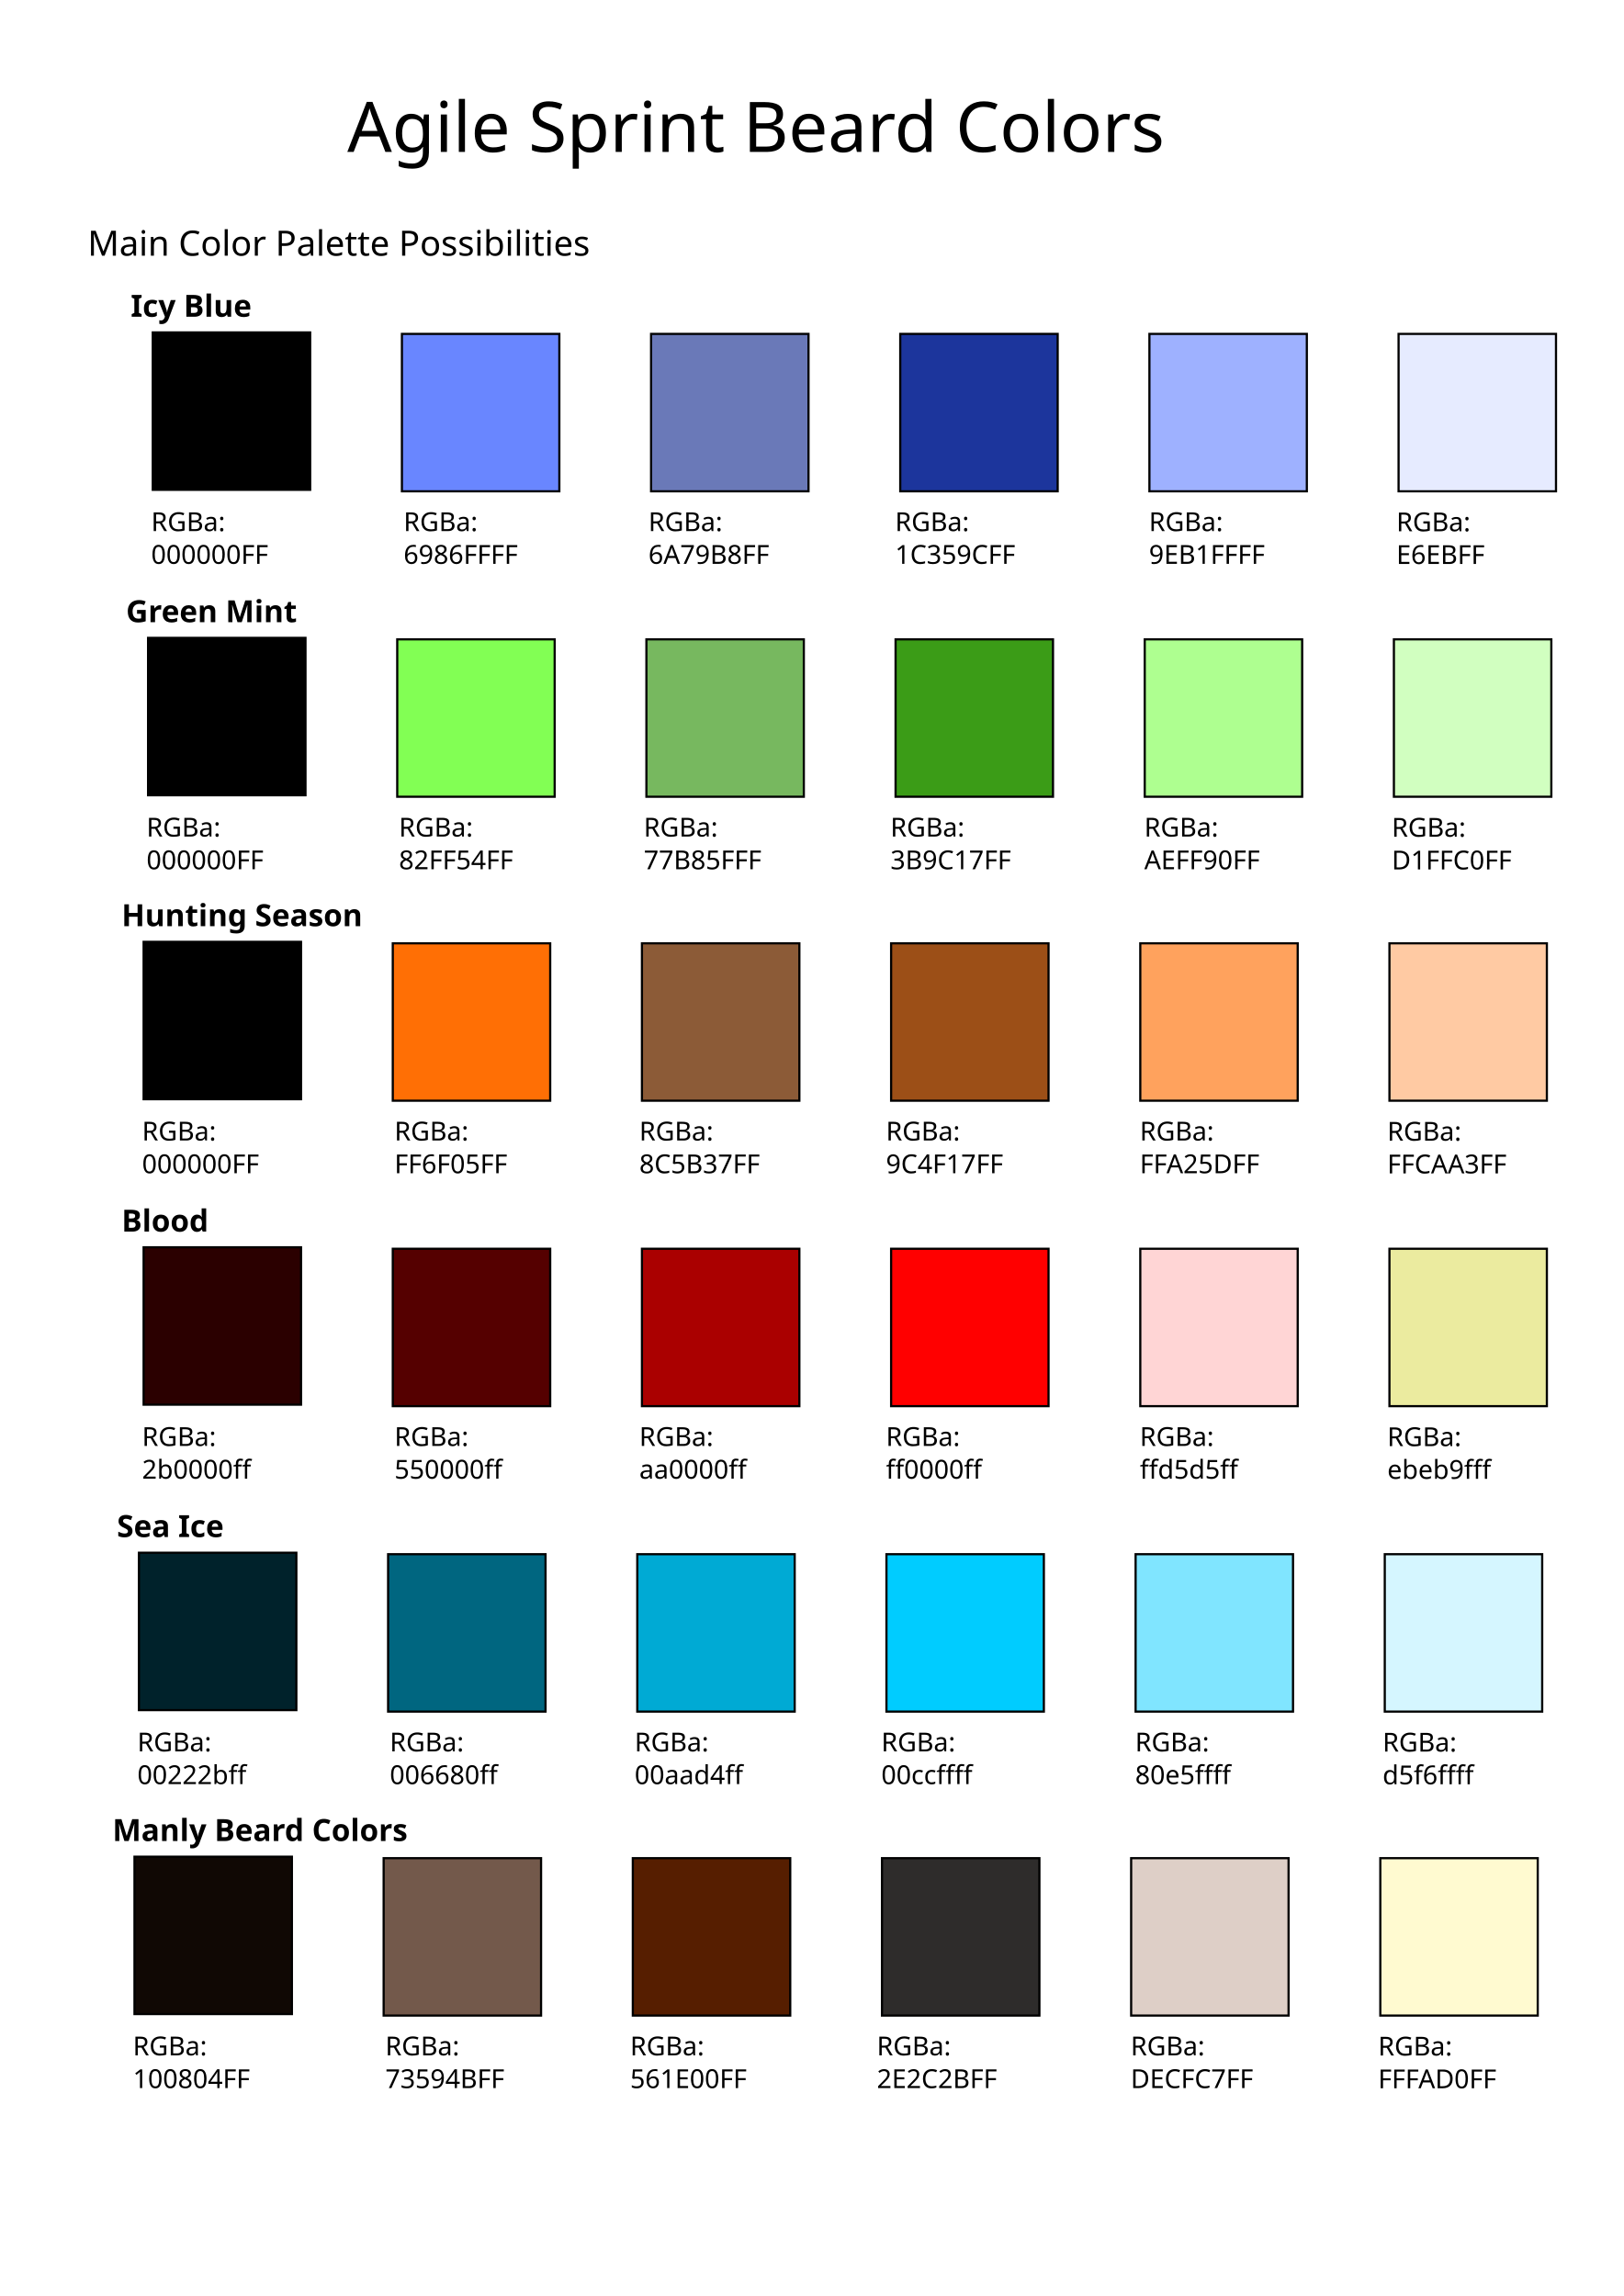
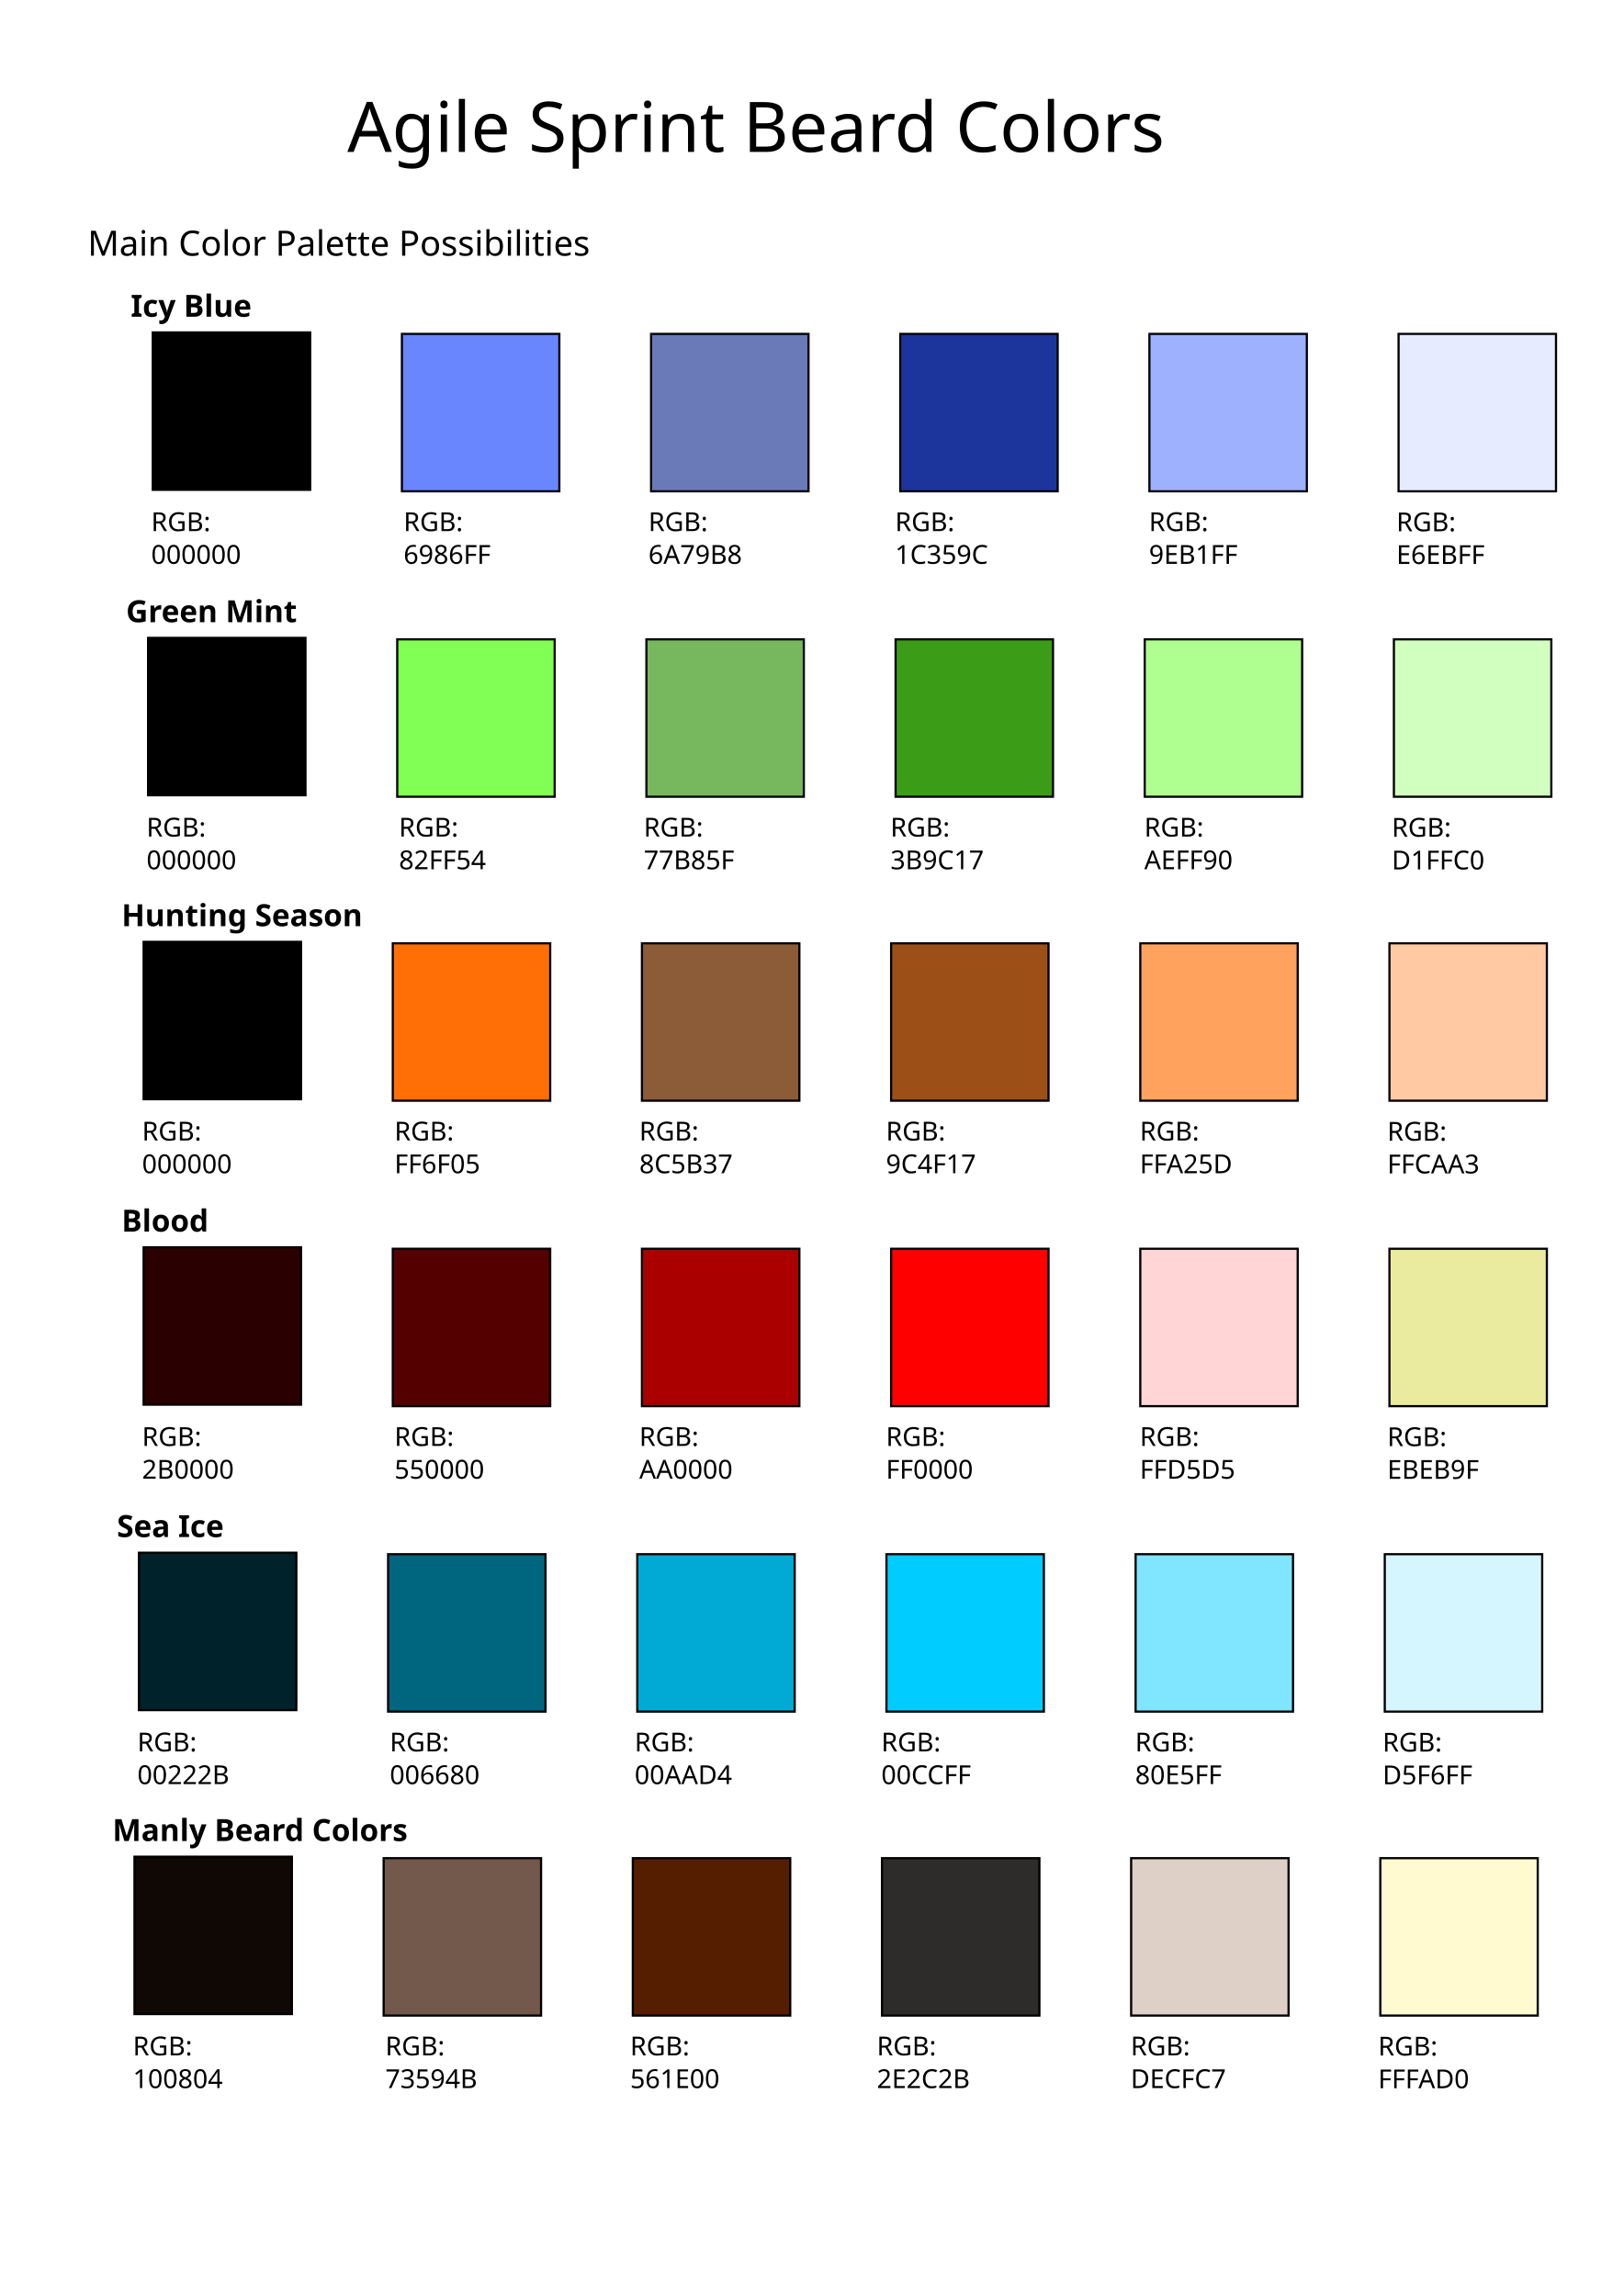
<svg xmlns="http://www.w3.org/2000/svg" width="744.094" height="1052.362" id="svg2" version="1.1">
  <defs id="defs4" />
  <g id="layer1">
    <text xml:space="preserve" style="font-size:40px;font-style:normal;font-weight:normal;line-height:125%;letter-spacing:0px;word-spacing:0px;fill:#000000;fill-opacity:1;stroke:none;font-family:Sans" x="372.414" y="69.623" id="text2985">
      <tspan id="tspan2987" x="372.414" y="69.623" style="font-size:32px;font-style:normal;font-variant:normal;font-weight:normal;font-stretch:normal;text-align:center;text-anchor:middle;font-family:Calibri;-inkscape-font-specification:Calibri">Agile Sprint Beard Colors</tspan>
    </text>
    <flowRoot xml:space="preserve" id="flowRoot2989" style="fill:black;stroke:none;stroke-opacity:1;stroke-width:1px;stroke-linejoin:miter;stroke-linecap:butt;fill-opacity:1;font-family:Sans;font-style:normal;font-weight:normal;font-size:40px;line-height:125%;letter-spacing:0px;word-spacing:0px">
      <flowRegion id="flowRegion2991">
        <rect id="rect2993" width="481.429" height="100.714" x="125" y="-19.781" />
      </flowRegion>
      <flowPara id="flowPara2995" />
    </flowRoot>
    <text xml:space="preserve" style="font-size:40px;font-style:normal;font-weight:normal;line-height:125%;letter-spacing:0px;word-spacing:0px;fill:#000000;fill-opacity:1;stroke:none;font-family:Sans" x="40.156" y="117.189" id="text3824">
      <tspan x="40.156" y="117.189" style="font-size:16px" id="tspan4095">Main Color Palette Possibilities</tspan>
    </text>
    <g id="g4041" transform="translate(19.48759,13.894)">
      <rect y="139.148" x="164.698" height="72.143" width="72.143" id="rect2999-0" style="fill:#6986ff;fill-opacity:1;stroke:#000000;stroke-width:1;stroke-miterlimit:4;stroke-opacity:1;stroke-dasharray:none" />
      <text id="text3834" y="229.529" x="165.464" style="font-size:12px;font-style:normal;font-weight:normal;line-height:125%;letter-spacing:0px;word-spacing:0px;fill:#000000;fill-opacity:1;stroke:none;font-family:Sans" xml:space="preserve">
-         <tspan y="229.529" x="165.464" id="tspan3836">RGBa:</tspan>
-         <tspan id="tspan3840" y="244.529" x="165.464">6986FFFF</tspan>
+         <tspan y="229.529" x="165.464" id="tspan3836">RGB:</tspan>
+         <tspan id="tspan3840" y="244.529" x="165.464">6986FF</tspan>
      </text>
    </g>
    <g id="g4047" transform="translate(19.48759,13.894)">
      <rect y="139.148" x="278.883" height="72.143" width="72.143" id="rect2999-4" style="fill:#6a79b8;fill-opacity:1;stroke:#000000;stroke-width:1;stroke-miterlimit:4;stroke-opacity:1;stroke-dasharray:none" />
      <text id="text3834-9" y="229.526" x="277.665" style="font-size:12px;font-style:normal;font-weight:normal;line-height:125%;letter-spacing:0px;word-spacing:0px;fill:#000000;fill-opacity:1;stroke:none;font-family:Sans" xml:space="preserve">
-         <tspan y="229.526" x="277.665" id="tspan3836-4">RGBa:</tspan>
-         <tspan id="tspan3840-8" y="244.526" x="277.665">6A79B8FF</tspan>
+         <tspan y="229.526" x="277.665" id="tspan3836-4">RGB:</tspan>
+         <tspan id="tspan3840-8" y="244.526" x="277.665">6A79B8</tspan>
      </text>
    </g>
    <g id="g4053" transform="translate(19.48759,13.894)">
      <rect y="139.148" x="393.069" height="72.143" width="72.143" id="rect2999" style="fill:#1c359c;fill-opacity:1;stroke:#000000;stroke-width:1;stroke-miterlimit:4;stroke-opacity:1;stroke-dasharray:none" />
      <text id="text3834-8" y="229.529" x="390.706" style="font-size:12px;font-style:normal;font-weight:normal;line-height:125%;letter-spacing:0px;word-spacing:0px;fill:#000000;fill-opacity:1;stroke:none;font-family:Sans" xml:space="preserve">
-         <tspan y="229.529" x="390.706" id="tspan3836-2">RGBa:</tspan>
-         <tspan y="244.529" x="390.706" id="tspan4081">1C359CFF</tspan>
+         <tspan y="229.529" x="390.706" id="tspan3836-2">RGB:</tspan>
+         <tspan y="244.529" x="390.706" id="tspan4081">1C359C</tspan>
      </text>
    </g>
    <g id="g4064" transform="translate(19.48759,13.894)">
      <rect y="139.148" x="507.254" height="72.143" width="72.143" id="rect2999-7" style="fill:#9eb1ff;fill-opacity:1;stroke:#000000;stroke-width:1;stroke-miterlimit:4;stroke-opacity:1;stroke-dasharray:none" />
      <g id="g4059">
        <text xml:space="preserve" style="font-size:12px;font-style:normal;font-weight:normal;line-height:125%;letter-spacing:0px;word-spacing:0px;fill:#000000;fill-opacity:1;stroke:none;font-family:Sans" x="507.042" y="229.529" id="text3834-5">
-           <tspan id="tspan3836-5" x="507.042" y="229.529">RGBa:</tspan>
-           <tspan x="507.042" y="244.529" id="tspan4085">9EB1FFFF</tspan>
+           <tspan id="tspan3836-5" x="507.042" y="229.529">RGB:</tspan>
+           <tspan x="507.042" y="244.529" id="tspan4085">9EB1FF</tspan>
        </text>
      </g>
    </g>
    <g id="g4071" transform="translate(19.48759,13.894)">
      <rect y="139.148" x="621.439" height="72.143" width="72.143" id="rect2999-1" style="fill:#e6ebff;fill-opacity:1;stroke:#000000;stroke-width:1;stroke-miterlimit:4;stroke-opacity:1;stroke-dasharray:none" />
      <text id="text3834-7" y="229.602" x="620.442" style="font-size:12px;font-style:normal;font-weight:normal;line-height:125%;letter-spacing:0px;word-spacing:0px;fill:#000000;fill-opacity:1;stroke:none;font-family:Sans" xml:space="preserve">
-         <tspan y="229.602" x="620.442" id="tspan3836-1">RGBa:</tspan>
+         <tspan y="229.602" x="620.442" id="tspan3836-1">RGB:</tspan>
        <tspan y="244.602" x="620.442" id="tspan4089">E6EBFF</tspan>
      </text>
    </g>
    <g id="g4035" transform="translate(19.48759,13.894)">
      <rect y="138.468" x="50.512" height="72.143" width="72.143" id="rect2999-0-2" style="fill:#000000;fill-opacity:1;stroke:#000000;stroke-width:1;stroke-miterlimit:4;stroke-opacity:1;stroke-dasharray:none" />
      <text id="text3834-76" y="229.529" x="49.788" style="font-size:12px;font-style:normal;font-weight:normal;line-height:125%;letter-spacing:0px;word-spacing:0px;fill:#000000;fill-opacity:1;stroke:none;font-family:Sans" xml:space="preserve">
-         <tspan y="229.529" x="49.788" id="tspan3836-14">RGBa:</tspan>
-         <tspan y="244.529" x="49.788" id="tspan4077">000000FF</tspan>
+         <tspan y="229.529" x="49.788" id="tspan3836-14">RGB:</tspan>
+         <tspan y="244.529" x="49.788" id="tspan4077">000000</tspan>
      </text>
    </g>
    <text xml:space="preserve" style="font-size:14px;font-style:normal;font-weight:bold;line-height:125%;letter-spacing:0px;word-spacing:0px;fill:#000000;fill-opacity:1;stroke:none;font-family:Sans;-inkscape-font-specification:Sans Bold" x="59.894" y="145.18" id="text4099">
      <tspan id="tspan4101" x="59.894" y="145.18">Icy Blue</tspan>
    </text>
    <g id="g4041-3" transform="translate(17.34473,153.894)">
      <rect y="139.148" x="164.698" height="72.143" width="72.143" id="rect2999-0-22" style="fill:#82ff54;fill-opacity:1;stroke:#000000;stroke-width:1;stroke-miterlimit:4;stroke-opacity:1;stroke-dasharray:none" />
      <text id="text3834-1" y="229.529" x="165.464" style="font-size:12px;font-style:normal;font-weight:normal;line-height:125%;letter-spacing:0px;word-spacing:0px;fill:#000000;fill-opacity:1;stroke:none;font-family:Sans" xml:space="preserve">
-         <tspan y="229.529" x="165.464" id="tspan3836-6">RGBa:</tspan>
-         <tspan id="tspan3840-85" y="244.529" x="165.464">82FF54FF</tspan>
+         <tspan y="229.529" x="165.464" id="tspan3836-6">RGB:</tspan>
+         <tspan id="tspan3840-85" y="244.529" x="165.464">82FF54</tspan>
      </text>
    </g>
    <g id="g4047-7" transform="translate(17.34473,153.894)">
      <rect y="139.148" x="278.883" height="72.143" width="72.143" id="rect2999-4-6" style="fill:#77b85f;fill-opacity:1;stroke:#000000;stroke-width:1;stroke-miterlimit:4;stroke-opacity:1;stroke-dasharray:none" />
      <text id="text3834-9-1" y="229.526" x="277.665" style="font-size:12px;font-style:normal;font-weight:normal;line-height:125%;letter-spacing:0px;word-spacing:0px;fill:#000000;fill-opacity:1;stroke:none;font-family:Sans" xml:space="preserve">
-         <tspan y="229.526" x="277.665" id="tspan3836-4-8">RGBa:</tspan>
-         <tspan id="tspan3840-8-9" y="244.526" x="277.665">77B85FFF</tspan>
+         <tspan y="229.526" x="277.665" id="tspan3836-4-8">RGB:</tspan>
+         <tspan id="tspan3840-8-9" y="244.526" x="277.665">77B85F</tspan>
      </text>
    </g>
    <g id="g4053-2" transform="translate(17.34473,153.894)">
      <rect y="139.148" x="393.069" height="72.143" width="72.143" id="rect2999-79" style="fill:#3b9c17;fill-opacity:1;stroke:#000000;stroke-width:1;stroke-miterlimit:4;stroke-opacity:1;stroke-dasharray:none" />
      <text id="text3834-8-5" y="229.529" x="390.706" style="font-size:12px;font-style:normal;font-weight:normal;line-height:125%;letter-spacing:0px;word-spacing:0px;fill:#000000;fill-opacity:1;stroke:none;font-family:Sans" xml:space="preserve">
-         <tspan y="229.529" x="390.706" id="tspan3836-2-4">RGBa:</tspan>
-         <tspan y="244.529" x="390.706" id="tspan4081-3">3B9C17FF</tspan>
+         <tspan y="229.529" x="390.706" id="tspan3836-2-4">RGB:</tspan>
+         <tspan y="244.529" x="390.706" id="tspan4081-3">3B9C17</tspan>
      </text>
    </g>
    <g id="g4064-1" transform="translate(17.34473,153.894)">
      <rect y="139.148" x="507.254" height="72.143" width="72.143" id="rect2999-7-2" style="fill:#aeff90;fill-opacity:1;stroke:#000000;stroke-width:1;stroke-miterlimit:4;stroke-opacity:1;stroke-dasharray:none" />
      <g id="g4059-3">
        <text xml:space="preserve" style="font-size:12px;font-style:normal;font-weight:normal;line-height:125%;letter-spacing:0px;word-spacing:0px;fill:#000000;fill-opacity:1;stroke:none;font-family:Sans" x="507.042" y="229.529" id="text3834-5-3">
-           <tspan id="tspan3836-5-4" x="507.042" y="229.529">RGBa:</tspan>
-           <tspan x="507.042" y="244.529" id="tspan4085-1">AEFF90FF</tspan>
+           <tspan id="tspan3836-5-4" x="507.042" y="229.529">RGB:</tspan>
+           <tspan x="507.042" y="244.529" id="tspan4085-1">AEFF90</tspan>
        </text>
      </g>
    </g>
    <g id="g4071-1" transform="translate(17.34473,153.894)">
      <rect y="139.148" x="621.439" height="72.143" width="72.143" id="rect2999-1-3" style="fill:#d1ffc0;fill-opacity:1;stroke:#000000;stroke-width:1;stroke-miterlimit:4;stroke-opacity:1;stroke-dasharray:none" />
      <text id="text3834-7-8" y="229.602" x="620.442" style="font-size:12px;font-style:normal;font-weight:normal;line-height:125%;letter-spacing:0px;word-spacing:0px;fill:#000000;fill-opacity:1;stroke:none;font-family:Sans" xml:space="preserve">
-         <tspan y="229.602" x="620.442" id="tspan3836-1-7">RGBa:</tspan>
-         <tspan y="244.602" x="620.442" id="tspan4089-4">D1FFC0FF</tspan>
+         <tspan y="229.602" x="620.442" id="tspan3836-1-7">RGB:</tspan>
+         <tspan y="244.602" x="620.442" id="tspan4089-4">D1FFC0</tspan>
      </text>
    </g>
    <g id="g4035-2" transform="translate(17.34473,153.894)">
      <rect y="138.468" x="50.512" height="72.143" width="72.143" id="rect2999-0-2-7" style="fill:#000000;fill-opacity:1;stroke:#000000;stroke-width:1;stroke-miterlimit:4;stroke-opacity:1;stroke-dasharray:none" />
      <text id="text3834-76-7" y="229.529" x="49.788" style="font-size:12px;font-style:normal;font-weight:normal;line-height:125%;letter-spacing:0px;word-spacing:0px;fill:#000000;fill-opacity:1;stroke:none;font-family:Sans" xml:space="preserve">
-         <tspan y="229.529" x="49.788" id="tspan3836-14-9">RGBa:</tspan>
-         <tspan y="244.529" x="49.788" id="tspan4077-3">000000FF</tspan>
+         <tspan y="229.529" x="49.788" id="tspan3836-14-9">RGB:</tspan>
+         <tspan y="244.529" x="49.788" id="tspan4077-3">000000</tspan>
      </text>
    </g>
    <text xml:space="preserve" style="font-size:14px;font-style:normal;font-weight:bold;line-height:125%;letter-spacing:0px;word-spacing:0px;fill:#000000;fill-opacity:1;stroke:none;font-family:Sans;-inkscape-font-specification:Sans Bold" x="57.751" y="285.18" id="text4099-1">
      <tspan id="tspan4101-9" x="57.751" y="285.18">Green Mint</tspan>
    </text>
    <g id="g4041-3-8" transform="translate(15.30222,293.2143)">
      <rect y="139.148" x="164.698" height="72.143" width="72.143" id="rect2999-0-22-6" style="fill:#ff6f05;fill-opacity:1;stroke:#000000;stroke-width:1;stroke-miterlimit:4;stroke-opacity:1;stroke-dasharray:none" />
      <text id="text3834-1-5" y="229.529" x="165.464" style="font-size:12px;font-style:normal;font-weight:normal;line-height:125%;letter-spacing:0px;word-spacing:0px;fill:#000000;fill-opacity:1;stroke:none;font-family:Sans" xml:space="preserve">
-         <tspan y="229.529" x="165.464" id="tspan3836-6-0">RGBa:</tspan>
-         <tspan id="tspan3840-85-2" y="244.529" x="165.464">FF6F05FF</tspan>
+         <tspan y="229.529" x="165.464" id="tspan3836-6-0">RGB:</tspan>
+         <tspan id="tspan3840-85-2" y="244.529" x="165.464">FF6F05</tspan>
      </text>
    </g>
    <g id="g4047-7-8" transform="translate(15.30222,293.2143)">
      <rect y="139.148" x="278.883" height="72.143" width="72.143" id="rect2999-4-6-6" style="fill:#8c5b37;fill-opacity:1;stroke:#000000;stroke-width:1;stroke-miterlimit:4;stroke-opacity:1;stroke-dasharray:none" />
      <text id="text3834-9-1-0" y="229.526" x="277.665" style="font-size:12px;font-style:normal;font-weight:normal;line-height:125%;letter-spacing:0px;word-spacing:0px;fill:#000000;fill-opacity:1;stroke:none;font-family:Sans" xml:space="preserve">
-         <tspan y="229.526" x="277.665" id="tspan3836-4-8-2">RGBa:</tspan>
-         <tspan id="tspan3840-8-9-4" y="244.526" x="277.665">8C5B37FF</tspan>
+         <tspan y="229.526" x="277.665" id="tspan3836-4-8-2">RGB:</tspan>
+         <tspan id="tspan3840-8-9-4" y="244.526" x="277.665">8C5B37</tspan>
      </text>
    </g>
    <g id="g4053-2-8" transform="translate(15.30222,293.2143)">
      <rect y="139.148" x="393.069" height="72.143" width="72.143" id="rect2999-79-6" style="fill:#9c4f17;fill-opacity:1;stroke:#000000;stroke-width:1;stroke-miterlimit:4;stroke-opacity:1;stroke-dasharray:none" />
      <text id="text3834-8-5-5" y="229.529" x="390.706" style="font-size:12px;font-style:normal;font-weight:normal;line-height:125%;letter-spacing:0px;word-spacing:0px;fill:#000000;fill-opacity:1;stroke:none;font-family:Sans" xml:space="preserve">
-         <tspan y="229.529" x="390.706" id="tspan3836-2-4-0">RGBa:</tspan>
-         <tspan y="244.529" x="390.706" id="tspan4081-3-9">9C4F17FF</tspan>
+         <tspan y="229.529" x="390.706" id="tspan3836-2-4-0">RGB:</tspan>
+         <tspan y="244.529" x="390.706" id="tspan4081-3-9">9C4F17</tspan>
      </text>
    </g>
    <g id="g4064-1-0" transform="translate(15.30222,293.2143)">
      <rect y="139.148" x="507.254" height="72.143" width="72.143" id="rect2999-7-2-0" style="fill:#ffa25d;fill-opacity:1;stroke:#000000;stroke-width:1;stroke-miterlimit:4;stroke-opacity:1;stroke-dasharray:none" />
      <g id="g4059-3-6">
        <text xml:space="preserve" style="font-size:12px;font-style:normal;font-weight:normal;line-height:125%;letter-spacing:0px;word-spacing:0px;fill:#000000;fill-opacity:1;stroke:none;font-family:Sans" x="507.042" y="229.529" id="text3834-5-3-1">
-           <tspan id="tspan3836-5-4-3" x="507.042" y="229.529">RGBa:</tspan>
-           <tspan x="507.042" y="244.529" id="tspan4085-1-8">FFA25DFF</tspan>
+           <tspan id="tspan3836-5-4-3" x="507.042" y="229.529">RGB:</tspan>
+           <tspan x="507.042" y="244.529" id="tspan4085-1-8">FFA25D</tspan>
        </text>
      </g>
    </g>
    <g id="g4071-1-9" transform="translate(15.30222,293.2143)">
      <rect y="139.148" x="621.439" height="72.143" width="72.143" id="rect2999-1-3-3" style="fill:#ffcaa3;fill-opacity:1;stroke:#000000;stroke-width:1;stroke-miterlimit:4;stroke-opacity:1;stroke-dasharray:none" />
      <text id="text3834-7-8-4" y="229.602" x="620.442" style="font-size:12px;font-style:normal;font-weight:normal;line-height:125%;letter-spacing:0px;word-spacing:0px;fill:#000000;fill-opacity:1;stroke:none;font-family:Sans" xml:space="preserve">
-         <tspan y="229.602" x="620.442" id="tspan3836-1-7-4">RGBa:</tspan>
-         <tspan y="244.602" x="620.442" id="tspan4089-4-6">FFCAA3FF</tspan>
+         <tspan y="229.602" x="620.442" id="tspan3836-1-7-4">RGB:</tspan>
+         <tspan y="244.602" x="620.442" id="tspan4089-4-6">FFCAA3</tspan>
      </text>
    </g>
    <g id="g4035-2-0" transform="translate(15.30222,293.2143)">
      <rect y="138.468" x="50.512" height="72.143" width="72.143" id="rect2999-0-2-7-6" style="fill:#000000;fill-opacity:1;stroke:#000000;stroke-width:1;stroke-miterlimit:4;stroke-opacity:1;stroke-dasharray:none" />
      <text id="text3834-76-7-6" y="229.529" x="49.788" style="font-size:12px;font-style:normal;font-weight:normal;line-height:125%;letter-spacing:0px;word-spacing:0px;fill:#000000;fill-opacity:1;stroke:none;font-family:Sans" xml:space="preserve">
-         <tspan y="229.529" x="49.788" id="tspan3836-14-9-1">RGBa:</tspan>
-         <tspan y="244.529" x="49.788" id="tspan4077-3-8">000000FF</tspan>
+         <tspan y="229.529" x="49.788" id="tspan3836-14-9-1">RGB:</tspan>
+         <tspan y="244.529" x="49.788" id="tspan4077-3-8">000000</tspan>
      </text>
    </g>
    <text xml:space="preserve" style="font-size:14px;font-style:normal;font-weight:bold;line-height:125%;letter-spacing:0px;word-spacing:0px;fill:#000000;fill-opacity:1;stroke:none;font-family:Sans;-inkscape-font-specification:Sans Bold" x="55.708" y="424.5" id="text4099-1-4">
      <tspan x="55.708" y="424.5" id="tspan4643">Hunting Season</tspan>
    </text>
    <g id="g4041-6" transform="translate(15.30222,433.2143)">
      <rect y="139.148" x="164.698" height="72.143" width="72.143" id="rect2999-0-3" style="fill:#550000;fill-opacity:1;stroke:#000000;stroke-width:1;stroke-miterlimit:4;stroke-opacity:1;stroke-dasharray:none" />
      <text id="text3834-78" y="229.529" x="165.464" style="font-size:12px;font-style:normal;font-weight:normal;line-height:125%;letter-spacing:0px;word-spacing:0px;fill:#000000;fill-opacity:1;stroke:none;font-family:Sans" xml:space="preserve">
-         <tspan y="229.529" x="165.464" id="tspan3836-8">RGBa:</tspan>
-         <tspan id="tspan3840-2" y="244.529" x="165.464">550000ff</tspan>
+         <tspan y="229.529" x="165.464" id="tspan3836-8">RGB:</tspan>
+         <tspan id="tspan3840-2" y="244.529" x="165.464">550000</tspan>
      </text>
    </g>
    <g id="g4047-9" transform="translate(15.30222,433.2143)">
      <rect y="139.148" x="278.883" height="72.143" width="72.143" id="rect2999-4-1" style="fill:#aa0000;fill-opacity:1;stroke:#000000;stroke-width:1;stroke-miterlimit:4;stroke-opacity:1;stroke-dasharray:none" />
      <text id="text3834-9-3" y="229.526" x="277.665" style="font-size:12px;font-style:normal;font-weight:normal;line-height:125%;letter-spacing:0px;word-spacing:0px;fill:#000000;fill-opacity:1;stroke:none;font-family:Sans" xml:space="preserve">
-         <tspan y="229.526" x="277.665" id="tspan3836-4-5">RGBa:</tspan>
-         <tspan id="tspan3840-8-98" y="244.526" x="277.665">aa0000ff</tspan>
+         <tspan y="229.526" x="277.665" id="tspan3836-4-5">RGB:</tspan>
+         <tspan id="tspan3840-8-98" y="244.526" x="277.665">AA0000</tspan>
      </text>
    </g>
    <g id="g4053-4" transform="translate(15.30222,433.2143)">
      <rect y="139.148" x="393.069" height="72.143" width="72.143" id="rect2999-07" style="fill:#ff0000;fill-opacity:1;stroke:#000000;stroke-width:1;stroke-miterlimit:4;stroke-opacity:1;stroke-dasharray:none" />
      <text id="text3834-8-6" y="229.529" x="390.706" style="font-size:12px;font-style:normal;font-weight:normal;line-height:125%;letter-spacing:0px;word-spacing:0px;fill:#000000;fill-opacity:1;stroke:none;font-family:Sans" xml:space="preserve">
-         <tspan y="229.529" x="390.706" id="tspan3836-2-3">RGBa:</tspan>
-         <tspan y="244.529" x="390.706" id="tspan4081-6">ff0000ff</tspan>
+         <tspan y="229.529" x="390.706" id="tspan3836-2-3">RGB:</tspan>
+         <tspan y="244.529" x="390.706" id="tspan4081-6">FF0000</tspan>
      </text>
    </g>
    <g id="g4064-15" transform="translate(15.30222,433.2143)">
      <rect y="139.148" x="507.254" height="72.143" width="72.143" id="rect2999-7-4" style="fill:#ffd5d5;fill-opacity:1;stroke:#000000;stroke-width:1;stroke-miterlimit:4;stroke-opacity:1;stroke-dasharray:none" />
      <g id="g4059-2">
        <text xml:space="preserve" style="font-size:12px;font-style:normal;font-weight:normal;line-height:125%;letter-spacing:0px;word-spacing:0px;fill:#000000;fill-opacity:1;stroke:none;font-family:Sans" x="507.042" y="229.529" id="text3834-5-0">
-           <tspan id="tspan3836-5-9" x="507.042" y="229.529">RGBa:</tspan>
-           <tspan x="507.042" y="244.529" id="tspan4085-7">ffd5d5ff</tspan>
+           <tspan id="tspan3836-5-9" x="507.042" y="229.529">RGB:</tspan>
+           <tspan x="507.042" y="244.529" id="tspan4085-7">FFD5D5</tspan>
        </text>
      </g>
    </g>
    <g id="g4071-3" transform="translate(15.30222,433.2143)">
      <rect y="139.148" x="621.439" height="72.143" width="72.143" id="rect2999-1-7" style="fill:#ebeb9f;fill-opacity:1;stroke:#000000;stroke-width:1;stroke-miterlimit:4;stroke-opacity:1;stroke-dasharray:none" />
      <text id="text3834-7-2" y="229.602" x="620.442" style="font-size:12px;font-style:normal;font-weight:normal;line-height:125%;letter-spacing:0px;word-spacing:0px;fill:#000000;fill-opacity:1;stroke:none;font-family:Sans" xml:space="preserve">
-         <tspan y="229.602" x="620.442" id="tspan3836-1-6">RGBa:</tspan>
-         <tspan y="244.602" x="620.442" id="tspan4089-0">ebeb9fff</tspan>
+         <tspan y="229.602" x="620.442" id="tspan3836-1-6">RGB:</tspan>
+         <tspan y="244.602" x="620.442" id="tspan4089-0">EBEB9F</tspan>
      </text>
    </g>
    <g id="g4035-1" transform="translate(15.30222,433.2143)">
      <rect y="138.468" x="50.512" height="72.143" width="72.143" id="rect2999-0-2-6" style="fill:#2b0000;fill-opacity:1;stroke:#000000;stroke-width:1;stroke-miterlimit:4;stroke-opacity:1;stroke-dasharray:none" />
      <text id="text3834-76-5" y="229.529" x="49.788" style="font-size:12px;font-style:normal;font-weight:normal;line-height:125%;letter-spacing:0px;word-spacing:0px;fill:#000000;fill-opacity:1;stroke:none;font-family:Sans" xml:space="preserve">
-         <tspan y="229.529" x="49.788" id="tspan3836-14-7">RGBa:</tspan>
-         <tspan y="244.529" x="49.788" id="tspan4077-5">2b0000ff</tspan>
+         <tspan y="229.529" x="49.788" id="tspan3836-14-7">RGB:</tspan>
+         <tspan y="244.529" x="49.788" id="tspan4077-5">2B0000</tspan>
      </text>
    </g>
    <text xml:space="preserve" style="font-size:14px;font-style:normal;font-weight:bold;line-height:125%;letter-spacing:0px;word-spacing:0px;fill:#000000;fill-opacity:1;stroke:none;font-family:Sans;-inkscape-font-specification:Sans Bold" x="55.708" y="564.5" id="text4099-4">
      <tspan x="55.708" y="564.5" id="tspan4647">Blood</tspan>
    </text>
    <g id="g4041-3-2" transform="translate(13.15935,573.2143)">
      <rect y="139.148" x="164.698" height="72.143" width="72.143" id="rect2999-0-22-0" style="fill:#006680;fill-opacity:1;stroke:#000000;stroke-width:1;stroke-miterlimit:4;stroke-opacity:1;stroke-dasharray:none" />
      <text id="text3834-1-0" y="229.529" x="165.464" style="font-size:12px;font-style:normal;font-weight:normal;line-height:125%;letter-spacing:0px;word-spacing:0px;fill:#000000;fill-opacity:1;stroke:none;font-family:Sans" xml:space="preserve">
-         <tspan y="229.529" x="165.464" id="tspan3836-6-1">RGBa:</tspan>
-         <tspan id="tspan3840-85-4" y="244.529" x="165.464">006680ff</tspan>
+         <tspan y="229.529" x="165.464" id="tspan3836-6-1">RGB:</tspan>
+         <tspan id="tspan3840-85-4" y="244.529" x="165.464">006680</tspan>
      </text>
    </g>
    <g id="g4047-7-6" transform="translate(13.15935,573.2143)">
      <rect y="139.148" x="278.883" height="72.143" width="72.143" id="rect2999-4-6-0" style="fill:#00aad4;fill-opacity:1;stroke:#000000;stroke-width:1;stroke-miterlimit:4;stroke-opacity:1;stroke-dasharray:none" />
      <text id="text3834-9-1-7" y="229.526" x="277.665" style="font-size:12px;font-style:normal;font-weight:normal;line-height:125%;letter-spacing:0px;word-spacing:0px;fill:#000000;fill-opacity:1;stroke:none;font-family:Sans" xml:space="preserve">
-         <tspan y="229.526" x="277.665" id="tspan3836-4-8-1">RGBa:</tspan>
-         <tspan id="tspan3840-8-9-7" y="244.526" x="277.665">00aad4ff</tspan>
+         <tspan y="229.526" x="277.665" id="tspan3836-4-8-1">RGB:</tspan>
+         <tspan id="tspan3840-8-9-7" y="244.526" x="277.665">00AAD4</tspan>
      </text>
    </g>
    <g id="g4053-2-7" transform="translate(13.15935,573.2143)">
      <rect y="139.148" x="393.069" height="72.143" width="72.143" id="rect2999-79-7" style="fill:#00ccff;fill-opacity:1;stroke:#000000;stroke-width:1;stroke-miterlimit:4;stroke-opacity:1;stroke-dasharray:none" />
      <text id="text3834-8-5-7" y="229.529" x="390.706" style="font-size:12px;font-style:normal;font-weight:normal;line-height:125%;letter-spacing:0px;word-spacing:0px;fill:#000000;fill-opacity:1;stroke:none;font-family:Sans" xml:space="preserve">
-         <tspan y="229.529" x="390.706" id="tspan3836-2-4-3">RGBa:</tspan>
-         <tspan y="244.529" x="390.706" id="tspan4081-3-3">00ccffff</tspan>
+         <tspan y="229.529" x="390.706" id="tspan3836-2-4-3">RGB:</tspan>
+         <tspan y="244.529" x="390.706" id="tspan4081-3-3">00CCFF</tspan>
      </text>
    </g>
    <g id="g4064-1-5" transform="translate(13.15935,573.2143)">
      <rect y="139.148" x="507.254" height="72.143" width="72.143" id="rect2999-7-2-9" style="fill:#80e5ff;fill-opacity:1;stroke:#000000;stroke-width:1;stroke-miterlimit:4;stroke-opacity:1;stroke-dasharray:none" />
      <g id="g4059-3-9">
        <text xml:space="preserve" style="font-size:12px;font-style:normal;font-weight:normal;line-height:125%;letter-spacing:0px;word-spacing:0px;fill:#000000;fill-opacity:1;stroke:none;font-family:Sans" x="507.042" y="229.529" id="text3834-5-3-8">
-           <tspan id="tspan3836-5-4-1" x="507.042" y="229.529">RGBa:</tspan>
-           <tspan x="507.042" y="244.529" id="tspan4085-1-82">80e5ffff</tspan>
+           <tspan id="tspan3836-5-4-1" x="507.042" y="229.529">RGB:</tspan>
+           <tspan x="507.042" y="244.529" id="tspan4085-1-82">80E5FF</tspan>
        </text>
      </g>
    </g>
    <g id="g4071-1-6" transform="translate(13.15935,573.2143)">
      <rect y="139.148" x="621.439" height="72.143" width="72.143" id="rect2999-1-3-6" style="fill:#d5f6ff;fill-opacity:1;stroke:#000000;stroke-width:1;stroke-miterlimit:4;stroke-opacity:1;stroke-dasharray:none" />
      <text id="text3834-7-8-0" y="229.602" x="620.442" style="font-size:12px;font-style:normal;font-weight:normal;line-height:125%;letter-spacing:0px;word-spacing:0px;fill:#000000;fill-opacity:1;stroke:none;font-family:Sans" xml:space="preserve">
-         <tspan y="229.602" x="620.442" id="tspan3836-1-7-3">RGBa:</tspan>
-         <tspan y="244.602" x="620.442" id="tspan4089-4-8">d5f6ffff</tspan>
+         <tspan y="229.602" x="620.442" id="tspan3836-1-7-3">RGB:</tspan>
+         <tspan y="244.602" x="620.442" id="tspan4089-4-8">D5F6FF</tspan>
      </text>
    </g>
    <g id="g4035-2-01" transform="translate(13.15935,573.2143)">
      <rect y="138.468" x="50.512" height="72.143" width="72.143" id="rect2999-0-2-7-2" style="fill:#00222b;fill-opacity:1;stroke:#000000;stroke-width:1;stroke-miterlimit:4;stroke-opacity:1;stroke-dasharray:none" />
      <text id="text3834-76-7-5" y="229.529" x="49.788" style="font-size:12px;font-style:normal;font-weight:normal;line-height:125%;letter-spacing:0px;word-spacing:0px;fill:#000000;fill-opacity:1;stroke:none;font-family:Sans" xml:space="preserve">
-         <tspan y="229.529" x="49.788" id="tspan3836-14-9-0">RGBa:</tspan>
-         <tspan y="244.529" x="49.788" id="tspan4077-3-9">00222bff</tspan>
+         <tspan y="229.529" x="49.788" id="tspan3836-14-9-0">RGB:</tspan>
+         <tspan y="244.529" x="49.788" id="tspan4077-3-9">00222B</tspan>
      </text>
    </g>
    <text xml:space="preserve" style="font-size:14px;font-style:normal;font-weight:bold;line-height:125%;letter-spacing:0px;word-spacing:0px;fill:#000000;fill-opacity:1;stroke:none;font-family:Sans;-inkscape-font-specification:Sans Bold" x="53.565" y="704.5" id="text4099-1-47">
      <tspan id="tspan4101-9-8" x="53.565" y="704.5">Sea Ice</tspan>
    </text>
    <g id="g4041-3-8-3" transform="translate(11.11684,712.5346)">
      <rect y="139.148" x="164.698" height="72.143" width="72.143" id="rect2999-0-22-6-5" style="fill:#73594b;fill-opacity:1;stroke:#000000;stroke-width:1;stroke-miterlimit:4;stroke-opacity:1;stroke-dasharray:none" />
      <text id="text3834-1-5-1" y="229.529" x="165.464" style="font-size:12px;font-style:normal;font-weight:normal;line-height:125%;letter-spacing:0px;word-spacing:0px;fill:#000000;fill-opacity:1;stroke:none;font-family:Sans" xml:space="preserve">
-         <tspan y="229.529" x="165.464" id="tspan3836-6-0-2">RGBa:</tspan>
-         <tspan id="tspan3840-85-2-0" y="244.529" x="165.464">73594BFF</tspan>
+         <tspan y="229.529" x="165.464" id="tspan3836-6-0-2">RGB:</tspan>
+         <tspan id="tspan3840-85-2-0" y="244.529" x="165.464">73594B</tspan>
      </text>
    </g>
    <g id="g4047-7-8-1" transform="translate(11.11684,712.5346)">
      <rect y="139.148" x="278.883" height="72.143" width="72.143" id="rect2999-4-6-6-6" style="fill:#561e00;fill-opacity:1;stroke:#000000;stroke-width:1;stroke-miterlimit:4;stroke-opacity:1;stroke-dasharray:none" />
      <text id="text3834-9-1-0-4" y="229.526" x="277.665" style="font-size:12px;font-style:normal;font-weight:normal;line-height:125%;letter-spacing:0px;word-spacing:0px;fill:#000000;fill-opacity:1;stroke:none;font-family:Sans" xml:space="preserve">
-         <tspan y="229.526" x="277.665" id="tspan3836-4-8-2-0">RGBa:</tspan>
-         <tspan id="tspan3840-8-9-4-6" y="244.526" x="277.665">561E00FF</tspan>
+         <tspan y="229.526" x="277.665" id="tspan3836-4-8-2-0">RGB:</tspan>
+         <tspan id="tspan3840-8-9-4-6" y="244.526" x="277.665">561E00</tspan>
      </text>
    </g>
    <g id="g4053-2-8-1" transform="translate(11.11684,712.5346)">
      <rect y="139.148" x="393.069" height="72.143" width="72.143" id="rect2999-79-6-8" style="fill:#2e2c2b;fill-opacity:1;stroke:#000000;stroke-width:1;stroke-miterlimit:4;stroke-opacity:1;stroke-dasharray:none" />
      <text id="text3834-8-5-5-9" y="229.529" x="390.706" style="font-size:12px;font-style:normal;font-weight:normal;line-height:125%;letter-spacing:0px;word-spacing:0px;fill:#000000;fill-opacity:1;stroke:none;font-family:Sans" xml:space="preserve">
-         <tspan y="229.529" x="390.706" id="tspan3836-2-4-0-8">RGBa:</tspan>
-         <tspan y="244.529" x="390.706" id="tspan4081-3-9-4">2E2C2BFF</tspan>
+         <tspan y="229.529" x="390.706" id="tspan3836-2-4-0-8">RGB:</tspan>
+         <tspan y="244.529" x="390.706" id="tspan4081-3-9-4">2E2C2B</tspan>
      </text>
    </g>
    <g id="g4064-1-0-1" transform="translate(11.11684,712.5346)">
      <rect y="139.148" x="507.254" height="72.143" width="72.143" id="rect2999-7-2-0-4" style="fill:#decfc7;fill-opacity:1;stroke:#000000;stroke-width:1;stroke-miterlimit:4;stroke-opacity:1;stroke-dasharray:none" />
      <g id="g4059-3-6-3">
        <text xml:space="preserve" style="font-size:12px;font-style:normal;font-weight:normal;line-height:125%;letter-spacing:0px;word-spacing:0px;fill:#000000;fill-opacity:1;stroke:none;font-family:Sans" x="507.042" y="229.529" id="text3834-5-3-1-9">
-           <tspan id="tspan3836-5-4-3-8" x="507.042" y="229.529">RGBa:</tspan>
-           <tspan x="507.042" y="244.529" id="tspan4085-1-8-8">DECFC7FF</tspan>
+           <tspan id="tspan3836-5-4-3-8" x="507.042" y="229.529">RGB:</tspan>
+           <tspan x="507.042" y="244.529" id="tspan4085-1-8-8">DECFC7</tspan>
        </text>
      </g>
    </g>
    <g id="g4071-1-9-0" transform="translate(11.11684,712.5346)">
      <rect y="139.148" x="621.439" height="72.143" width="72.143" id="rect2999-1-3-3-8" style="fill:#fffad0;fill-opacity:1;stroke:#000000;stroke-width:1;stroke-miterlimit:4;stroke-opacity:1;stroke-dasharray:none" />
      <text id="text3834-7-8-4-7" y="229.602" x="620.442" style="font-size:12px;font-style:normal;font-weight:normal;line-height:125%;letter-spacing:0px;word-spacing:0px;fill:#000000;fill-opacity:1;stroke:none;font-family:Sans" xml:space="preserve">
-         <tspan y="229.602" x="620.442" id="tspan3836-1-7-4-7">RGBa:</tspan>
-         <tspan y="244.602" x="620.442" id="tspan4089-4-6-8">FFFAD0FF</tspan>
+         <tspan y="229.602" x="620.442" id="tspan3836-1-7-4-7">RGB:</tspan>
+         <tspan y="244.602" x="620.442" id="tspan4089-4-6-8">FFFAD0</tspan>
      </text>
    </g>
    <g id="g4035-2-0-3" transform="translate(11.11684,712.5346)">
      <rect y="138.468" x="50.512" height="72.143" width="72.143" id="rect2999-0-2-7-6-8" style="fill:#100804;fill-opacity:1;stroke:#000000;stroke-width:1;stroke-miterlimit:4;stroke-opacity:1;stroke-dasharray:none" />
      <text id="text3834-76-7-6-3" y="229.529" x="49.788" style="font-size:12px;font-style:normal;font-weight:normal;line-height:125%;letter-spacing:0px;word-spacing:0px;fill:#000000;fill-opacity:1;stroke:none;font-family:Sans" xml:space="preserve">
-         <tspan y="229.529" x="49.788" id="tspan3836-14-9-1-7">RGBa:</tspan>
-         <tspan y="244.529" x="49.788" id="tspan4077-3-8-1">100804FF</tspan>
+         <tspan y="229.529" x="49.788" id="tspan3836-14-9-1-7">RGB:</tspan>
+         <tspan y="244.529" x="49.788" id="tspan4077-3-8-1">100804</tspan>
      </text>
    </g>
    <text xml:space="preserve" style="font-size:14px;font-style:normal;font-weight:bold;line-height:125%;letter-spacing:0px;word-spacing:0px;fill:#000000;fill-opacity:1;stroke:none;font-family:Sans;-inkscape-font-specification:Sans Bold" x="51.523" y="843.82" id="text4099-1-4-0">
      <tspan id="tspan4101-9-9-7" x="51.523" y="843.82">Manly Beard Colors</tspan>
    </text>
  </g>
</svg>
